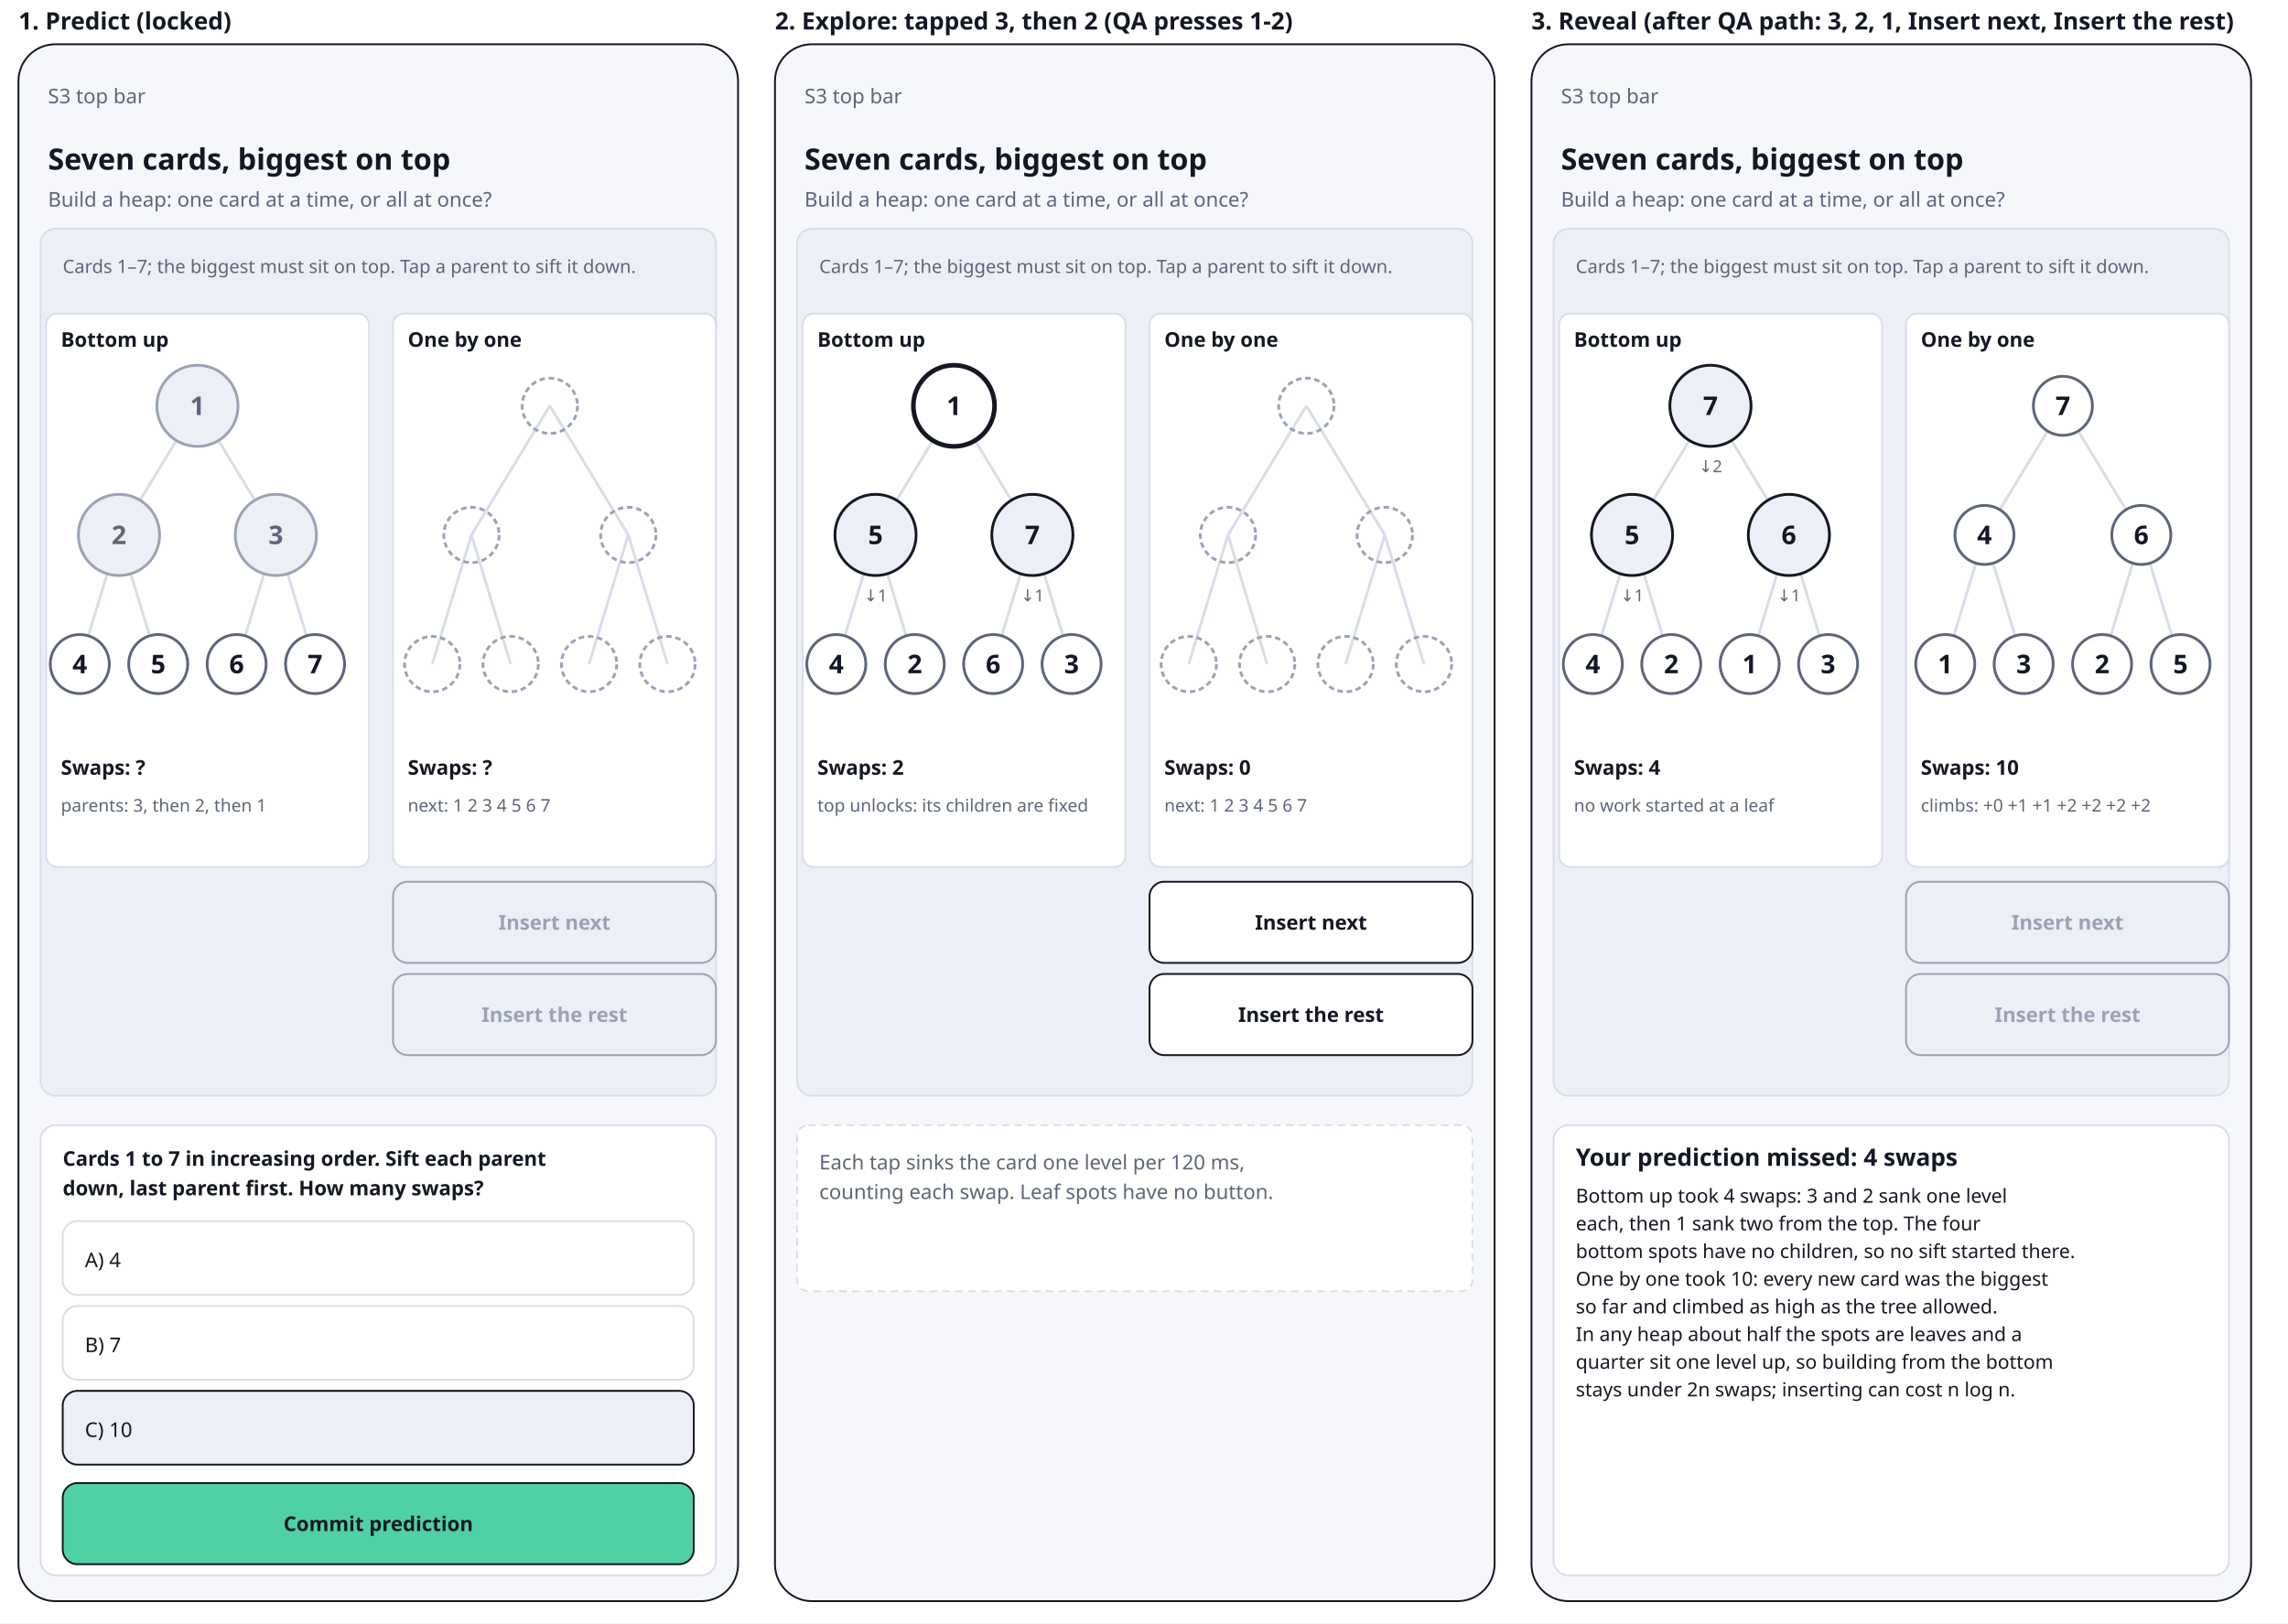
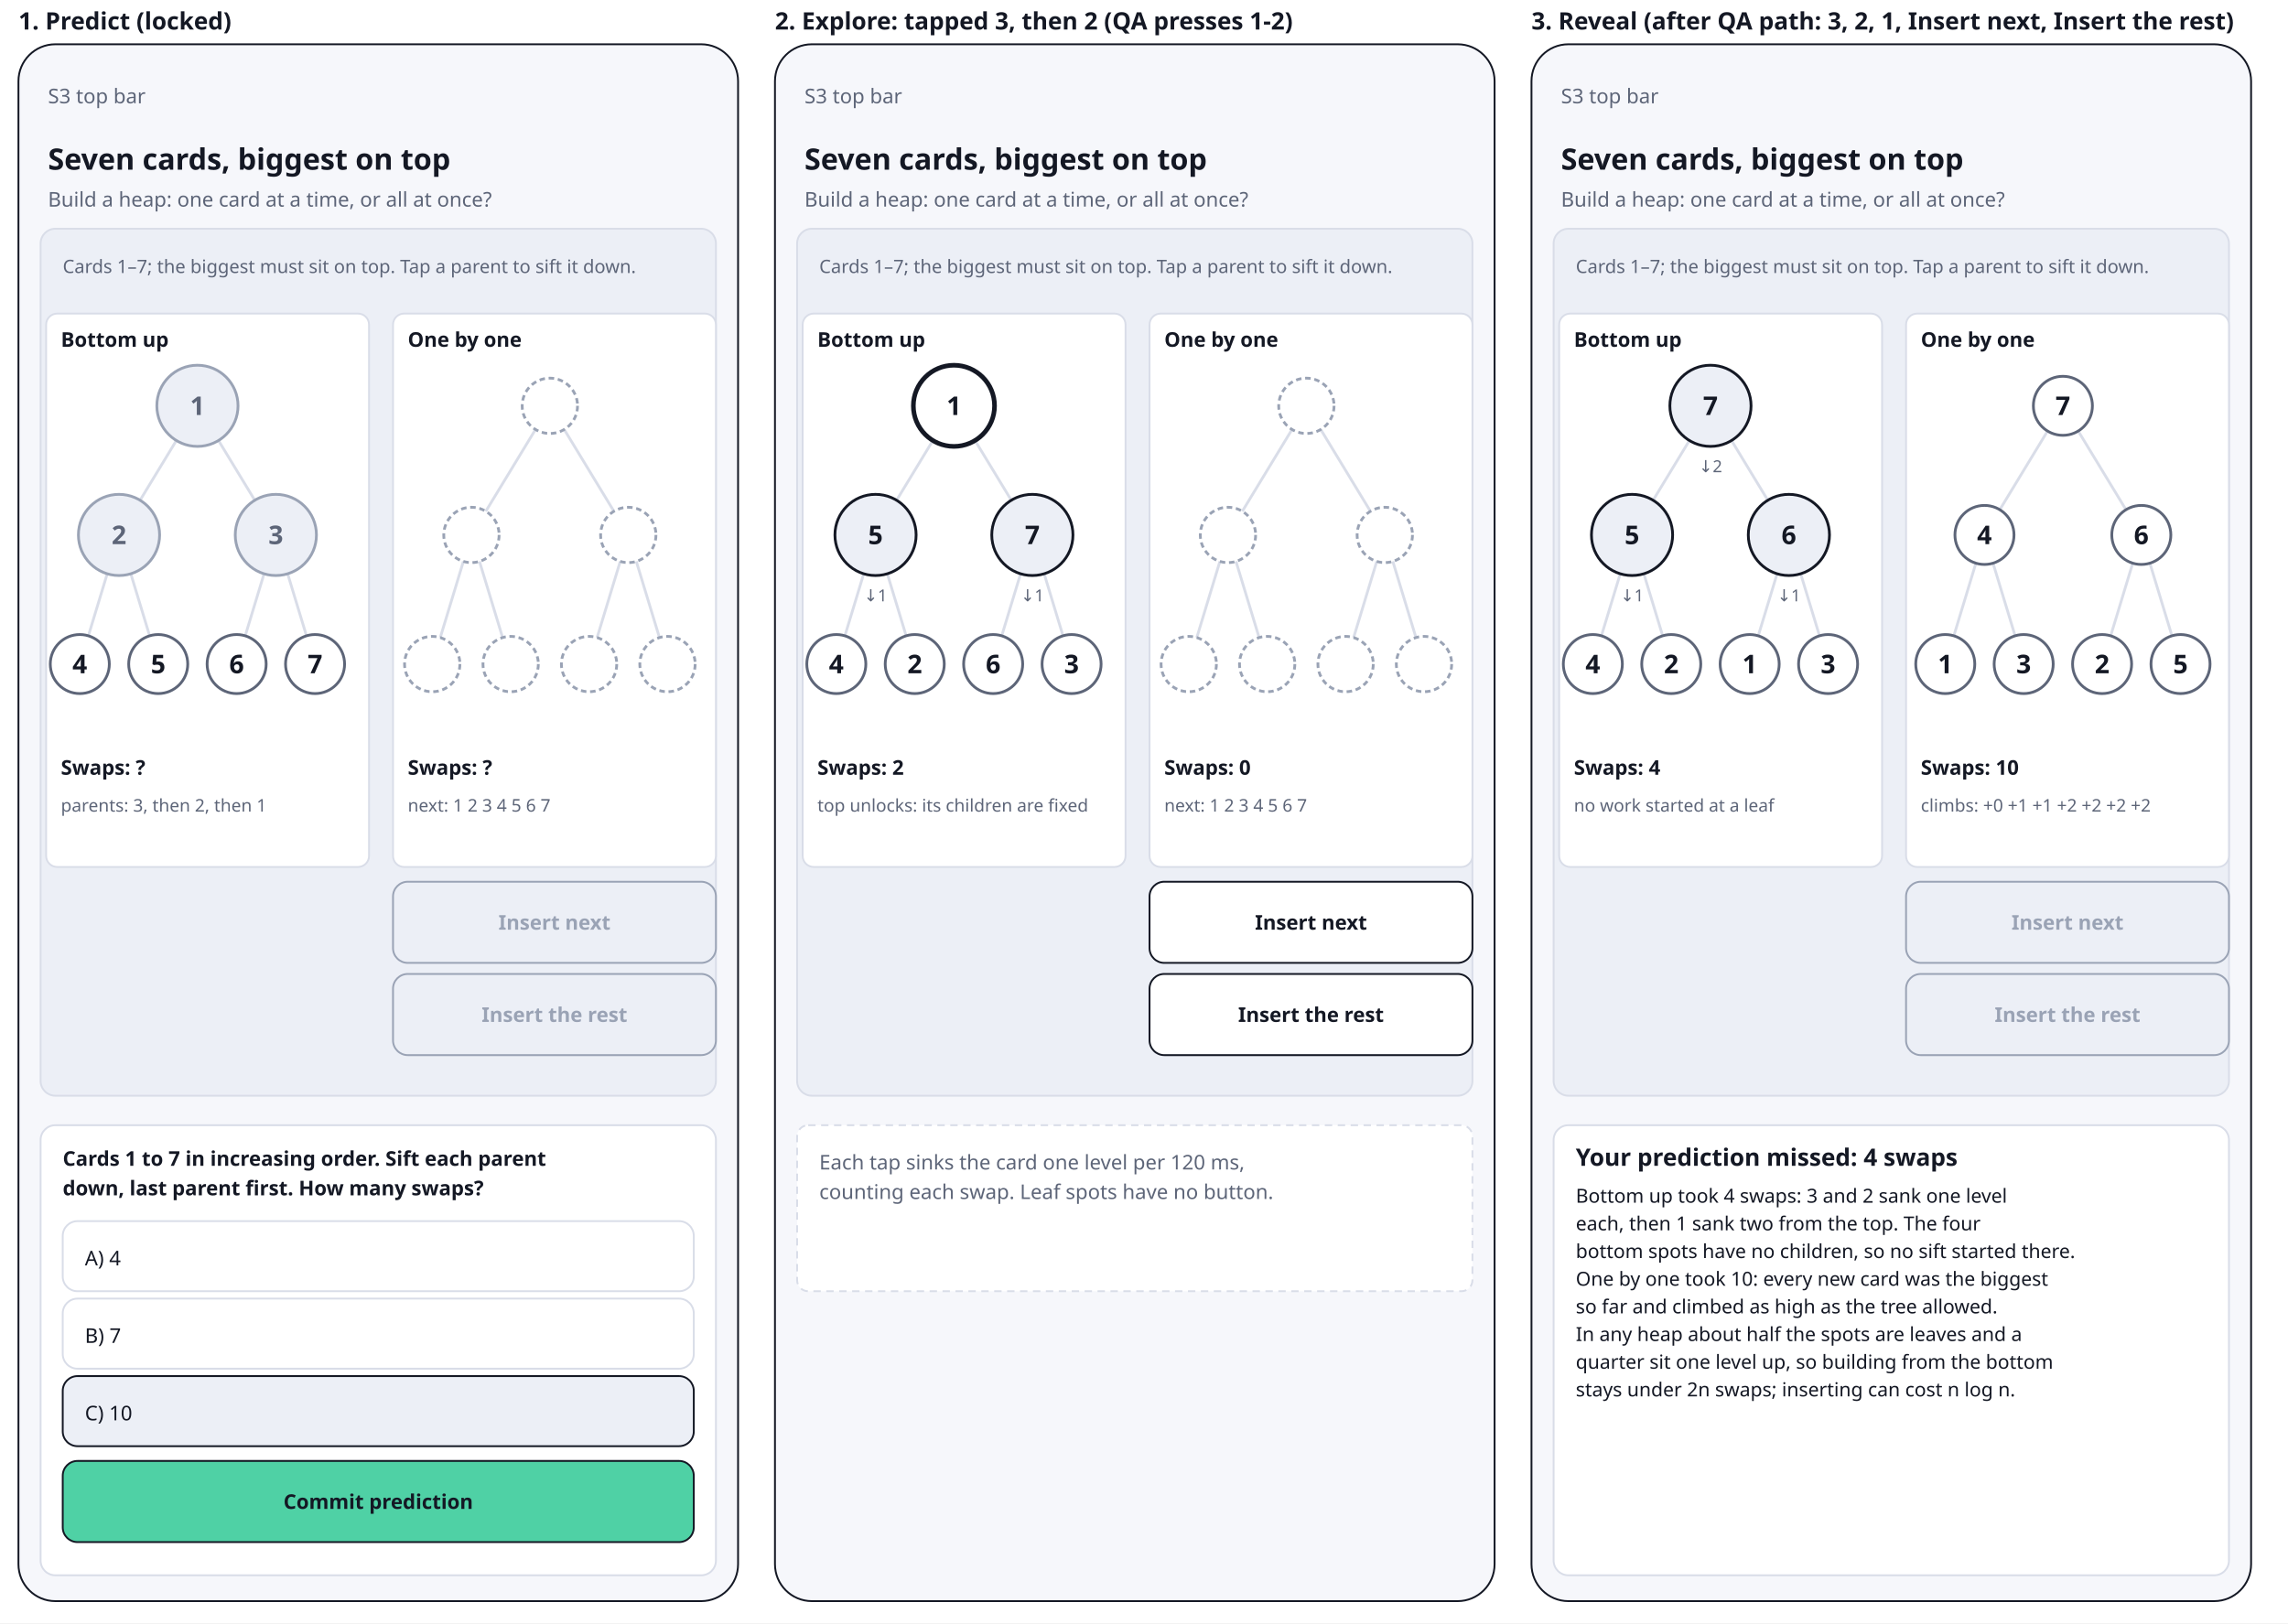
<svg xmlns="http://www.w3.org/2000/svg" viewBox="-10 0 1240 880" font-family="system-ui, sans-serif">
  <rect x="-10" y="0" width="1240" height="880" fill="#fff" />
  <g transform="translate(0,0)">
    <text x="0" y="16" font-size="13" fill="#141824" font-weight="700">1. Predict (locked)</text>
    <rect x="0" y="24" width="390" height="844" rx="20" fill="#f6f7fb" stroke="#141824" />
    <text x="16" y="56" font-size="11" fill="#5d6578">S3  top bar</text>
    <text x="16" y="92" font-size="16" fill="#141824" font-weight="700">Seven cards, biggest on top</text>
    <text x="16" y="112" font-size="11" fill="#5d6578">Build a heap: one card at a time, or all at once?</text>
    <rect x="12" y="124" width="366" height="470" rx="8" fill="#eceff6" stroke="#d9dde8" />
    <text x="24" y="148" font-size="10" fill="#5d6578">Cards 1–7; the biggest must sit on top. Tap a parent to sift it down.</text>
    <rect x="15" y="170" width="175" height="300" rx="6" fill="#fff" stroke="#d9dde8" />
    <text x="23" y="188" font-size="11" fill="#141824" font-weight="700">Bottom up</text>
    <line x1="54.5" y1="290" x2="97" y2="220" stroke="#d9dde8" stroke-width="1.5" />
    <line x1="139.5" y1="290" x2="97" y2="220" stroke="#d9dde8" stroke-width="1.5" />
    <line x1="33.25" y1="360" x2="54.5" y2="290" stroke="#d9dde8" stroke-width="1.5" />
    <line x1="75.75" y1="360" x2="54.5" y2="290" stroke="#d9dde8" stroke-width="1.5" />
    <line x1="118.25" y1="360" x2="139.5" y2="290" stroke="#d9dde8" stroke-width="1.5" />
    <line x1="160.75" y1="360" x2="139.5" y2="290" stroke="#d9dde8" stroke-width="1.5" />
    <rect x="75" y="198" width="44" height="44" rx="22" fill="#eceff6" stroke="#9aa3b5" stroke-width="1.5" />
    <text x="97" y="225" font-size="14" text-anchor="middle" fill="#5d6578" font-weight="700">1</text>
    <rect x="32.5" y="268" width="44" height="44" rx="22" fill="#eceff6" stroke="#9aa3b5" stroke-width="1.5" />
    <text x="54.5" y="295" font-size="14" text-anchor="middle" fill="#5d6578" font-weight="700">2</text>
    <rect x="117.5" y="268" width="44" height="44" rx="22" fill="#eceff6" stroke="#9aa3b5" stroke-width="1.5" />
    <text x="139.5" y="295" font-size="14" text-anchor="middle" fill="#5d6578" font-weight="700">3</text>
    <circle cx="33.25" cy="360" r="16" fill="#fff" stroke="#5d6578" stroke-width="1.5" />
    <text x="33.25" y="365" font-size="14" text-anchor="middle" fill="#141824" font-weight="700">4</text>
    <circle cx="75.75" cy="360" r="16" fill="#fff" stroke="#5d6578" stroke-width="1.5" />
    <text x="75.75" y="365" font-size="14" text-anchor="middle" fill="#141824" font-weight="700">5</text>
    <circle cx="118.25" cy="360" r="16" fill="#fff" stroke="#5d6578" stroke-width="1.5" />
    <text x="118.25" y="365" font-size="14" text-anchor="middle" fill="#141824" font-weight="700">6</text>
    <circle cx="160.75" cy="360" r="16" fill="#fff" stroke="#5d6578" stroke-width="1.5" />
    <text x="160.75" y="365" font-size="14" text-anchor="middle" fill="#141824" font-weight="700">7</text>
    <text x="23" y="420" font-size="11" fill="#141824" font-weight="700">Swaps: ?</text>
    <text x="23" y="440" font-size="9.5" fill="#5d6578">parents: 3, then 2, then 1</text>
    <rect x="203" y="170" width="175" height="300" rx="6" fill="#fff" stroke="#d9dde8" />
    <text x="211" y="188" font-size="11" fill="#141824" font-weight="700">One by one</text>
    <line x1="245.5" y1="290" x2="288" y2="220" stroke="#d9dde8" stroke-width="1.5" />
    <line x1="330.5" y1="290" x2="288" y2="220" stroke="#d9dde8" stroke-width="1.5" />
    <line x1="224.25" y1="360" x2="245.5" y2="290" stroke="#d9dde8" stroke-width="1.5" />
    <line x1="266.75" y1="360" x2="245.5" y2="290" stroke="#d9dde8" stroke-width="1.5" />
    <line x1="309.25" y1="360" x2="330.5" y2="290" stroke="#d9dde8" stroke-width="1.5" />
    <line x1="351.75" y1="360" x2="330.5" y2="290" stroke="#d9dde8" stroke-width="1.5" />
-     <circle cx="288" cy="220" r="15" fill="none" stroke="#9aa3b5" stroke-width="1.5" stroke-dasharray="3 2" />
-     <circle cx="245.5" cy="290" r="15" fill="none" stroke="#9aa3b5" stroke-width="1.5" stroke-dasharray="3 2" />
-     <circle cx="330.5" cy="290" r="15" fill="none" stroke="#9aa3b5" stroke-width="1.5" stroke-dasharray="3 2" />
-     <circle cx="224.25" cy="360" r="15" fill="none" stroke="#9aa3b5" stroke-width="1.5" stroke-dasharray="3 2" />
-     <circle cx="266.75" cy="360" r="15" fill="none" stroke="#9aa3b5" stroke-width="1.5" stroke-dasharray="3 2" />
-     <circle cx="309.25" cy="360" r="15" fill="none" stroke="#9aa3b5" stroke-width="1.5" stroke-dasharray="3 2" />
-     <circle cx="351.75" cy="360" r="15" fill="none" stroke="#9aa3b5" stroke-width="1.5" stroke-dasharray="3 2" />
+     <circle cx="288" cy="220" r="15" fill="#fff" stroke="#9aa3b5" stroke-width="1.5" stroke-dasharray="3 2" />
+     <circle cx="245.5" cy="290" r="15" fill="#fff" stroke="#9aa3b5" stroke-width="1.5" stroke-dasharray="3 2" />
+     <circle cx="330.5" cy="290" r="15" fill="#fff" stroke="#9aa3b5" stroke-width="1.5" stroke-dasharray="3 2" />
+     <circle cx="224.25" cy="360" r="15" fill="#fff" stroke="#9aa3b5" stroke-width="1.5" stroke-dasharray="3 2" />
+     <circle cx="266.75" cy="360" r="15" fill="#fff" stroke="#9aa3b5" stroke-width="1.5" stroke-dasharray="3 2" />
+     <circle cx="309.25" cy="360" r="15" fill="#fff" stroke="#9aa3b5" stroke-width="1.5" stroke-dasharray="3 2" />
+     <circle cx="351.75" cy="360" r="15" fill="#fff" stroke="#9aa3b5" stroke-width="1.5" stroke-dasharray="3 2" />
    <text x="211" y="420" font-size="11" fill="#141824" font-weight="700">Swaps: ?</text>
    <text x="211" y="440" font-size="9.5" fill="#5d6578">next: 1 2 3 4 5 6 7</text>
    <rect x="203" y="478" width="175" height="44" rx="8" fill="#eceff6" stroke="#9aa3b5" />
    <text x="290.5" y="504" font-size="11" text-anchor="middle" fill="#9aa3b5" font-weight="700">Insert next</text>
    <rect x="203" y="528" width="175" height="44" rx="8" fill="#eceff6" stroke="#9aa3b5" />
    <text x="290.5" y="554" font-size="11" text-anchor="middle" fill="#9aa3b5" font-weight="700">Insert the rest</text>
    <rect x="12" y="610" width="366" height="244" rx="8" fill="#fff" stroke="#d9dde8" />
    <text x="24" y="632" font-size="11" fill="#141824" font-weight="700">Cards 1 to 7 in increasing order. Sift each parent</text>
    <text x="24" y="648" font-size="11" fill="#141824" font-weight="700">down, last parent first. How many swaps?</text>
-     <rect x="24" y="662" width="342" height="40" rx="8" fill="#fff" stroke="#d9dde8" />
-     <text x="36" y="687" font-size="11" fill="#141824">A) 4</text>
-     <rect x="24" y="708" width="342" height="40" rx="8" fill="#fff" stroke="#d9dde8" />
-     <text x="36" y="733" font-size="11" fill="#141824">B) 7</text>
-     <rect x="24" y="754" width="342" height="40" rx="8" fill="#eceff6" stroke="#141824" />
-     <text x="36" y="779" font-size="11" fill="#141824">C) 10</text>
-     <rect x="24" y="804" width="342" height="44" rx="8" fill="#4fd1a5" stroke="#141824" />
-     <text x="195" y="830" font-size="11" text-anchor="middle" fill="#141824" font-weight="700">Commit prediction</text>
+     <rect x="24" y="662" width="342" height="38" rx="8" fill="#fff" stroke="#d9dde8" />
+     <text x="36" y="686" font-size="11" fill="#141824">A) 4</text>
+     <rect x="24" y="704" width="342" height="38" rx="8" fill="#fff" stroke="#d9dde8" />
+     <text x="36" y="728" font-size="11" fill="#141824">B) 7</text>
+     <rect x="24" y="746" width="342" height="38" rx="8" fill="#eceff6" stroke="#141824" />
+     <text x="36" y="770" font-size="11" fill="#141824">C) 10</text>
+     <rect x="24" y="792" width="342" height="44" rx="8" fill="#4fd1a5" stroke="#141824" />
+     <text x="195" y="818" font-size="11" text-anchor="middle" fill="#141824" font-weight="700">Commit prediction</text>
  </g>
  <g transform="translate(410,0)">
    <text x="0" y="16" font-size="13" fill="#141824" font-weight="700">2. Explore: tapped 3, then 2 (QA presses 1-2)</text>
    <rect x="0" y="24" width="390" height="844" rx="20" fill="#f6f7fb" stroke="#141824" />
    <text x="16" y="56" font-size="11" fill="#5d6578">S3  top bar</text>
    <text x="16" y="92" font-size="16" fill="#141824" font-weight="700">Seven cards, biggest on top</text>
    <text x="16" y="112" font-size="11" fill="#5d6578">Build a heap: one card at a time, or all at once?</text>
    <rect x="12" y="124" width="366" height="470" rx="8" fill="#eceff6" stroke="#d9dde8" />
    <text x="24" y="148" font-size="10" fill="#5d6578">Cards 1–7; the biggest must sit on top. Tap a parent to sift it down.</text>
    <rect x="15" y="170" width="175" height="300" rx="6" fill="#fff" stroke="#d9dde8" />
    <text x="23" y="188" font-size="11" fill="#141824" font-weight="700">Bottom up</text>
    <line x1="54.5" y1="290" x2="97" y2="220" stroke="#d9dde8" stroke-width="1.5" />
    <line x1="139.5" y1="290" x2="97" y2="220" stroke="#d9dde8" stroke-width="1.5" />
    <line x1="33.25" y1="360" x2="54.5" y2="290" stroke="#d9dde8" stroke-width="1.5" />
    <line x1="75.75" y1="360" x2="54.5" y2="290" stroke="#d9dde8" stroke-width="1.5" />
    <line x1="118.25" y1="360" x2="139.5" y2="290" stroke="#d9dde8" stroke-width="1.5" />
    <line x1="160.75" y1="360" x2="139.5" y2="290" stroke="#d9dde8" stroke-width="1.5" />
    <rect x="75" y="198" width="44" height="44" rx="22" fill="#fff" stroke="#141824" stroke-width="2.5" />
    <text x="97" y="225" font-size="14" text-anchor="middle" fill="#141824" font-weight="700">1</text>
    <rect x="32.5" y="268" width="44" height="44" rx="22" fill="#eceff6" stroke="#141824" stroke-width="1.5" />
    <text x="54.5" y="295" font-size="14" text-anchor="middle" fill="#141824" font-weight="700">5</text>
    <text x="54.5" y="326" font-size="9" text-anchor="middle" fill="#5d6578">↓1</text>
    <rect x="117.5" y="268" width="44" height="44" rx="22" fill="#eceff6" stroke="#141824" stroke-width="1.5" />
    <text x="139.5" y="295" font-size="14" text-anchor="middle" fill="#141824" font-weight="700">7</text>
    <text x="139.5" y="326" font-size="9" text-anchor="middle" fill="#5d6578">↓1</text>
    <circle cx="33.25" cy="360" r="16" fill="#fff" stroke="#5d6578" stroke-width="1.5" />
    <text x="33.25" y="365" font-size="14" text-anchor="middle" fill="#141824" font-weight="700">4</text>
    <circle cx="75.75" cy="360" r="16" fill="#fff" stroke="#5d6578" stroke-width="1.5" />
    <text x="75.75" y="365" font-size="14" text-anchor="middle" fill="#141824" font-weight="700">2</text>
    <circle cx="118.25" cy="360" r="16" fill="#fff" stroke="#5d6578" stroke-width="1.5" />
    <text x="118.25" y="365" font-size="14" text-anchor="middle" fill="#141824" font-weight="700">6</text>
    <circle cx="160.75" cy="360" r="16" fill="#fff" stroke="#5d6578" stroke-width="1.5" />
    <text x="160.75" y="365" font-size="14" text-anchor="middle" fill="#141824" font-weight="700">3</text>
    <text x="23" y="420" font-size="11" fill="#141824" font-weight="700">Swaps: 2</text>
    <text x="23" y="440" font-size="9.5" fill="#5d6578">top unlocks: its children are fixed</text>
    <rect x="203" y="170" width="175" height="300" rx="6" fill="#fff" stroke="#d9dde8" />
    <text x="211" y="188" font-size="11" fill="#141824" font-weight="700">One by one</text>
    <line x1="245.5" y1="290" x2="288" y2="220" stroke="#d9dde8" stroke-width="1.5" />
    <line x1="330.5" y1="290" x2="288" y2="220" stroke="#d9dde8" stroke-width="1.5" />
    <line x1="224.25" y1="360" x2="245.5" y2="290" stroke="#d9dde8" stroke-width="1.5" />
    <line x1="266.75" y1="360" x2="245.5" y2="290" stroke="#d9dde8" stroke-width="1.5" />
    <line x1="309.25" y1="360" x2="330.5" y2="290" stroke="#d9dde8" stroke-width="1.5" />
    <line x1="351.75" y1="360" x2="330.5" y2="290" stroke="#d9dde8" stroke-width="1.5" />
-     <circle cx="288" cy="220" r="15" fill="none" stroke="#9aa3b5" stroke-width="1.5" stroke-dasharray="3 2" />
-     <circle cx="245.5" cy="290" r="15" fill="none" stroke="#9aa3b5" stroke-width="1.5" stroke-dasharray="3 2" />
-     <circle cx="330.5" cy="290" r="15" fill="none" stroke="#9aa3b5" stroke-width="1.5" stroke-dasharray="3 2" />
-     <circle cx="224.25" cy="360" r="15" fill="none" stroke="#9aa3b5" stroke-width="1.5" stroke-dasharray="3 2" />
-     <circle cx="266.75" cy="360" r="15" fill="none" stroke="#9aa3b5" stroke-width="1.5" stroke-dasharray="3 2" />
-     <circle cx="309.25" cy="360" r="15" fill="none" stroke="#9aa3b5" stroke-width="1.5" stroke-dasharray="3 2" />
-     <circle cx="351.75" cy="360" r="15" fill="none" stroke="#9aa3b5" stroke-width="1.5" stroke-dasharray="3 2" />
+     <circle cx="288" cy="220" r="15" fill="#fff" stroke="#9aa3b5" stroke-width="1.5" stroke-dasharray="3 2" />
+     <circle cx="245.5" cy="290" r="15" fill="#fff" stroke="#9aa3b5" stroke-width="1.5" stroke-dasharray="3 2" />
+     <circle cx="330.5" cy="290" r="15" fill="#fff" stroke="#9aa3b5" stroke-width="1.5" stroke-dasharray="3 2" />
+     <circle cx="224.25" cy="360" r="15" fill="#fff" stroke="#9aa3b5" stroke-width="1.5" stroke-dasharray="3 2" />
+     <circle cx="266.75" cy="360" r="15" fill="#fff" stroke="#9aa3b5" stroke-width="1.5" stroke-dasharray="3 2" />
+     <circle cx="309.25" cy="360" r="15" fill="#fff" stroke="#9aa3b5" stroke-width="1.5" stroke-dasharray="3 2" />
+     <circle cx="351.75" cy="360" r="15" fill="#fff" stroke="#9aa3b5" stroke-width="1.5" stroke-dasharray="3 2" />
    <text x="211" y="420" font-size="11" fill="#141824" font-weight="700">Swaps: 0</text>
    <text x="211" y="440" font-size="9.5" fill="#5d6578">next: 1 2 3 4 5 6 7</text>
    <rect x="203" y="478" width="175" height="44" rx="8" fill="#fff" stroke="#141824" />
    <text x="290.5" y="504" font-size="11" text-anchor="middle" fill="#141824" font-weight="700">Insert next</text>
    <rect x="203" y="528" width="175" height="44" rx="8" fill="#fff" stroke="#141824" />
    <text x="290.5" y="554" font-size="11" text-anchor="middle" fill="#141824" font-weight="700">Insert the rest</text>
    <rect x="12" y="610" width="366" height="90" rx="6" fill="#fff" stroke="#d9dde8" stroke-dasharray="4 3" />
    <text x="24" y="634" font-size="11" fill="#5d6578">Each tap sinks the card one level per 120 ms,</text>
    <text x="24" y="650" font-size="11" fill="#5d6578">counting each swap. Leaf spots have no button.</text>
  </g>
  <g transform="translate(820,0)">
    <text x="0" y="16" font-size="13" fill="#141824" font-weight="700">3. Reveal (after QA path: 3, 2, 1, Insert next, Insert the rest)</text>
    <rect x="0" y="24" width="390" height="844" rx="20" fill="#f6f7fb" stroke="#141824" />
    <text x="16" y="56" font-size="11" fill="#5d6578">S3  top bar</text>
    <text x="16" y="92" font-size="16" fill="#141824" font-weight="700">Seven cards, biggest on top</text>
    <text x="16" y="112" font-size="11" fill="#5d6578">Build a heap: one card at a time, or all at once?</text>
    <rect x="12" y="124" width="366" height="470" rx="8" fill="#eceff6" stroke="#d9dde8" />
    <text x="24" y="148" font-size="10" fill="#5d6578">Cards 1–7; the biggest must sit on top. Tap a parent to sift it down.</text>
    <rect x="15" y="170" width="175" height="300" rx="6" fill="#fff" stroke="#d9dde8" />
    <text x="23" y="188" font-size="11" fill="#141824" font-weight="700">Bottom up</text>
    <line x1="54.5" y1="290" x2="97" y2="220" stroke="#d9dde8" stroke-width="1.5" />
    <line x1="139.5" y1="290" x2="97" y2="220" stroke="#d9dde8" stroke-width="1.5" />
    <line x1="33.25" y1="360" x2="54.5" y2="290" stroke="#d9dde8" stroke-width="1.5" />
    <line x1="75.75" y1="360" x2="54.5" y2="290" stroke="#d9dde8" stroke-width="1.5" />
    <line x1="118.25" y1="360" x2="139.5" y2="290" stroke="#d9dde8" stroke-width="1.5" />
    <line x1="160.75" y1="360" x2="139.5" y2="290" stroke="#d9dde8" stroke-width="1.5" />
    <rect x="75" y="198" width="44" height="44" rx="22" fill="#eceff6" stroke="#141824" stroke-width="1.5" />
    <text x="97" y="225" font-size="14" text-anchor="middle" fill="#141824" font-weight="700">7</text>
    <text x="97" y="256" font-size="9" text-anchor="middle" fill="#5d6578">↓2</text>
    <rect x="32.5" y="268" width="44" height="44" rx="22" fill="#eceff6" stroke="#141824" stroke-width="1.5" />
    <text x="54.5" y="295" font-size="14" text-anchor="middle" fill="#141824" font-weight="700">5</text>
    <text x="54.5" y="326" font-size="9" text-anchor="middle" fill="#5d6578">↓1</text>
    <rect x="117.5" y="268" width="44" height="44" rx="22" fill="#eceff6" stroke="#141824" stroke-width="1.5" />
    <text x="139.5" y="295" font-size="14" text-anchor="middle" fill="#141824" font-weight="700">6</text>
    <text x="139.5" y="326" font-size="9" text-anchor="middle" fill="#5d6578">↓1</text>
    <circle cx="33.25" cy="360" r="16" fill="#fff" stroke="#5d6578" stroke-width="1.5" />
    <text x="33.25" y="365" font-size="14" text-anchor="middle" fill="#141824" font-weight="700">4</text>
    <circle cx="75.75" cy="360" r="16" fill="#fff" stroke="#5d6578" stroke-width="1.5" />
    <text x="75.75" y="365" font-size="14" text-anchor="middle" fill="#141824" font-weight="700">2</text>
    <circle cx="118.25" cy="360" r="16" fill="#fff" stroke="#5d6578" stroke-width="1.5" />
    <text x="118.25" y="365" font-size="14" text-anchor="middle" fill="#141824" font-weight="700">1</text>
    <circle cx="160.75" cy="360" r="16" fill="#fff" stroke="#5d6578" stroke-width="1.5" />
    <text x="160.75" y="365" font-size="14" text-anchor="middle" fill="#141824" font-weight="700">3</text>
    <text x="23" y="420" font-size="11" fill="#141824" font-weight="700">Swaps: 4</text>
    <text x="23" y="440" font-size="9.5" fill="#5d6578">no work started at a leaf</text>
    <rect x="203" y="170" width="175" height="300" rx="6" fill="#fff" stroke="#d9dde8" />
    <text x="211" y="188" font-size="11" fill="#141824" font-weight="700">One by one</text>
    <line x1="245.5" y1="290" x2="288" y2="220" stroke="#d9dde8" stroke-width="1.5" />
    <line x1="330.5" y1="290" x2="288" y2="220" stroke="#d9dde8" stroke-width="1.5" />
    <line x1="224.25" y1="360" x2="245.5" y2="290" stroke="#d9dde8" stroke-width="1.5" />
    <line x1="266.75" y1="360" x2="245.5" y2="290" stroke="#d9dde8" stroke-width="1.5" />
    <line x1="309.25" y1="360" x2="330.5" y2="290" stroke="#d9dde8" stroke-width="1.5" />
    <line x1="351.75" y1="360" x2="330.5" y2="290" stroke="#d9dde8" stroke-width="1.5" />
    <circle cx="288" cy="220" r="16" fill="#fff" stroke="#5d6578" stroke-width="1.5" />
    <text x="288" y="225" font-size="14" text-anchor="middle" fill="#141824" font-weight="700">7</text>
    <circle cx="245.5" cy="290" r="16" fill="#fff" stroke="#5d6578" stroke-width="1.5" />
    <text x="245.5" y="295" font-size="14" text-anchor="middle" fill="#141824" font-weight="700">4</text>
    <circle cx="330.5" cy="290" r="16" fill="#fff" stroke="#5d6578" stroke-width="1.5" />
    <text x="330.5" y="295" font-size="14" text-anchor="middle" fill="#141824" font-weight="700">6</text>
    <circle cx="224.25" cy="360" r="16" fill="#fff" stroke="#5d6578" stroke-width="1.5" />
    <text x="224.25" y="365" font-size="14" text-anchor="middle" fill="#141824" font-weight="700">1</text>
    <circle cx="266.75" cy="360" r="16" fill="#fff" stroke="#5d6578" stroke-width="1.5" />
    <text x="266.75" y="365" font-size="14" text-anchor="middle" fill="#141824" font-weight="700">3</text>
    <circle cx="309.25" cy="360" r="16" fill="#fff" stroke="#5d6578" stroke-width="1.5" />
    <text x="309.25" y="365" font-size="14" text-anchor="middle" fill="#141824" font-weight="700">2</text>
    <circle cx="351.75" cy="360" r="16" fill="#fff" stroke="#5d6578" stroke-width="1.5" />
    <text x="351.75" y="365" font-size="14" text-anchor="middle" fill="#141824" font-weight="700">5</text>
    <text x="211" y="420" font-size="11" fill="#141824" font-weight="700">Swaps: 10</text>
    <text x="211" y="440" font-size="9.5" fill="#5d6578">climbs: +0 +1 +1 +2 +2 +2 +2</text>
    <rect x="203" y="478" width="175" height="44" rx="8" fill="#eceff6" stroke="#9aa3b5" />
    <text x="290.5" y="504" font-size="11" text-anchor="middle" fill="#9aa3b5" font-weight="700">Insert next</text>
    <rect x="203" y="528" width="175" height="44" rx="8" fill="#eceff6" stroke="#9aa3b5" />
    <text x="290.5" y="554" font-size="11" text-anchor="middle" fill="#9aa3b5" font-weight="700">Insert the rest</text>
    <rect x="12" y="610" width="366" height="244" rx="8" fill="#fff" stroke="#d9dde8" />
    <text x="24" y="632" font-size="13" fill="#141824" font-weight="700">Your prediction missed: 4 swaps</text>
    <text x="24" y="652" font-size="10.5" fill="#141824">Bottom up took 4 swaps: 3 and 2 sank one level</text>
    <text x="24" y="667" font-size="10.5" fill="#141824">each, then 1 sank two from the top. The four</text>
    <text x="24" y="682" font-size="10.5" fill="#141824">bottom spots have no children, so no sift started there.</text>
    <text x="24" y="697" font-size="10.5" fill="#141824">One by one took 10: every new card was the biggest</text>
    <text x="24" y="712" font-size="10.5" fill="#141824">so far and climbed as high as the tree allowed.</text>
    <text x="24" y="727" font-size="10.5" fill="#141824">In any heap about half the spots are leaves and a</text>
    <text x="24" y="742" font-size="10.5" fill="#141824">quarter sit one level up, so building from the bottom</text>
    <text x="24" y="757" font-size="10.5" fill="#141824">stays under 2n swaps; inserting can cost n log n.</text>
  </g>
</svg>
